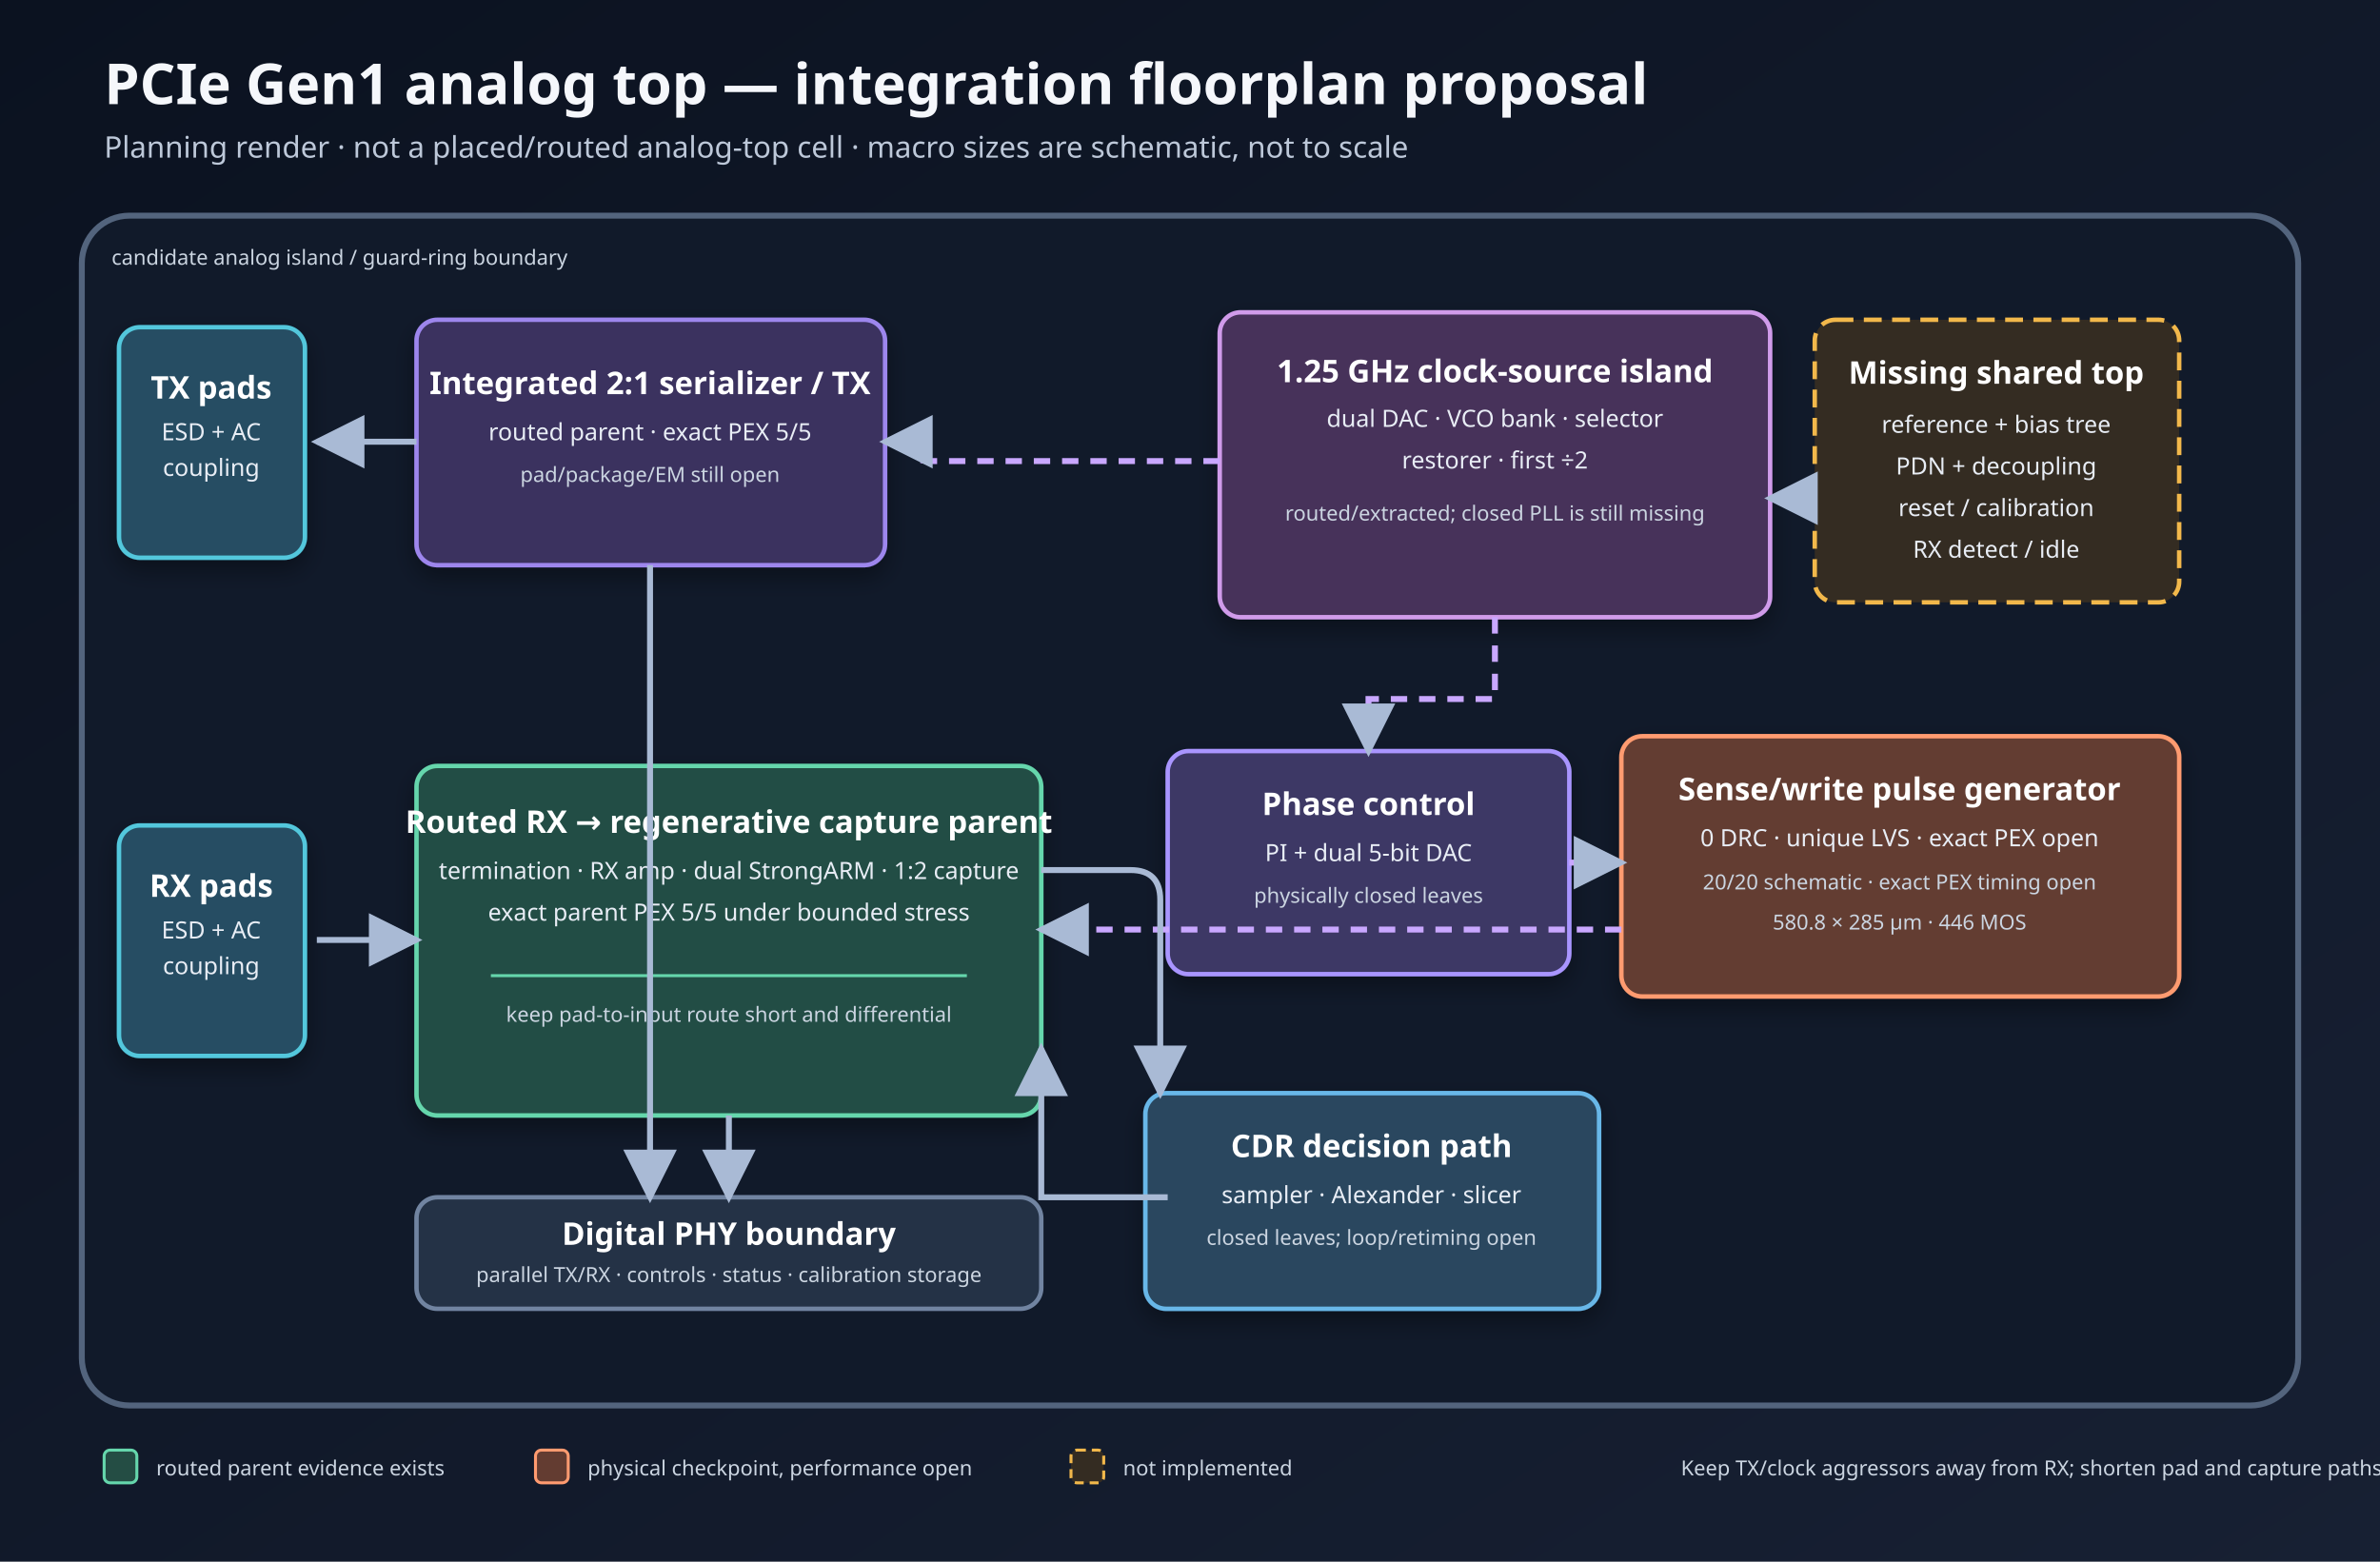
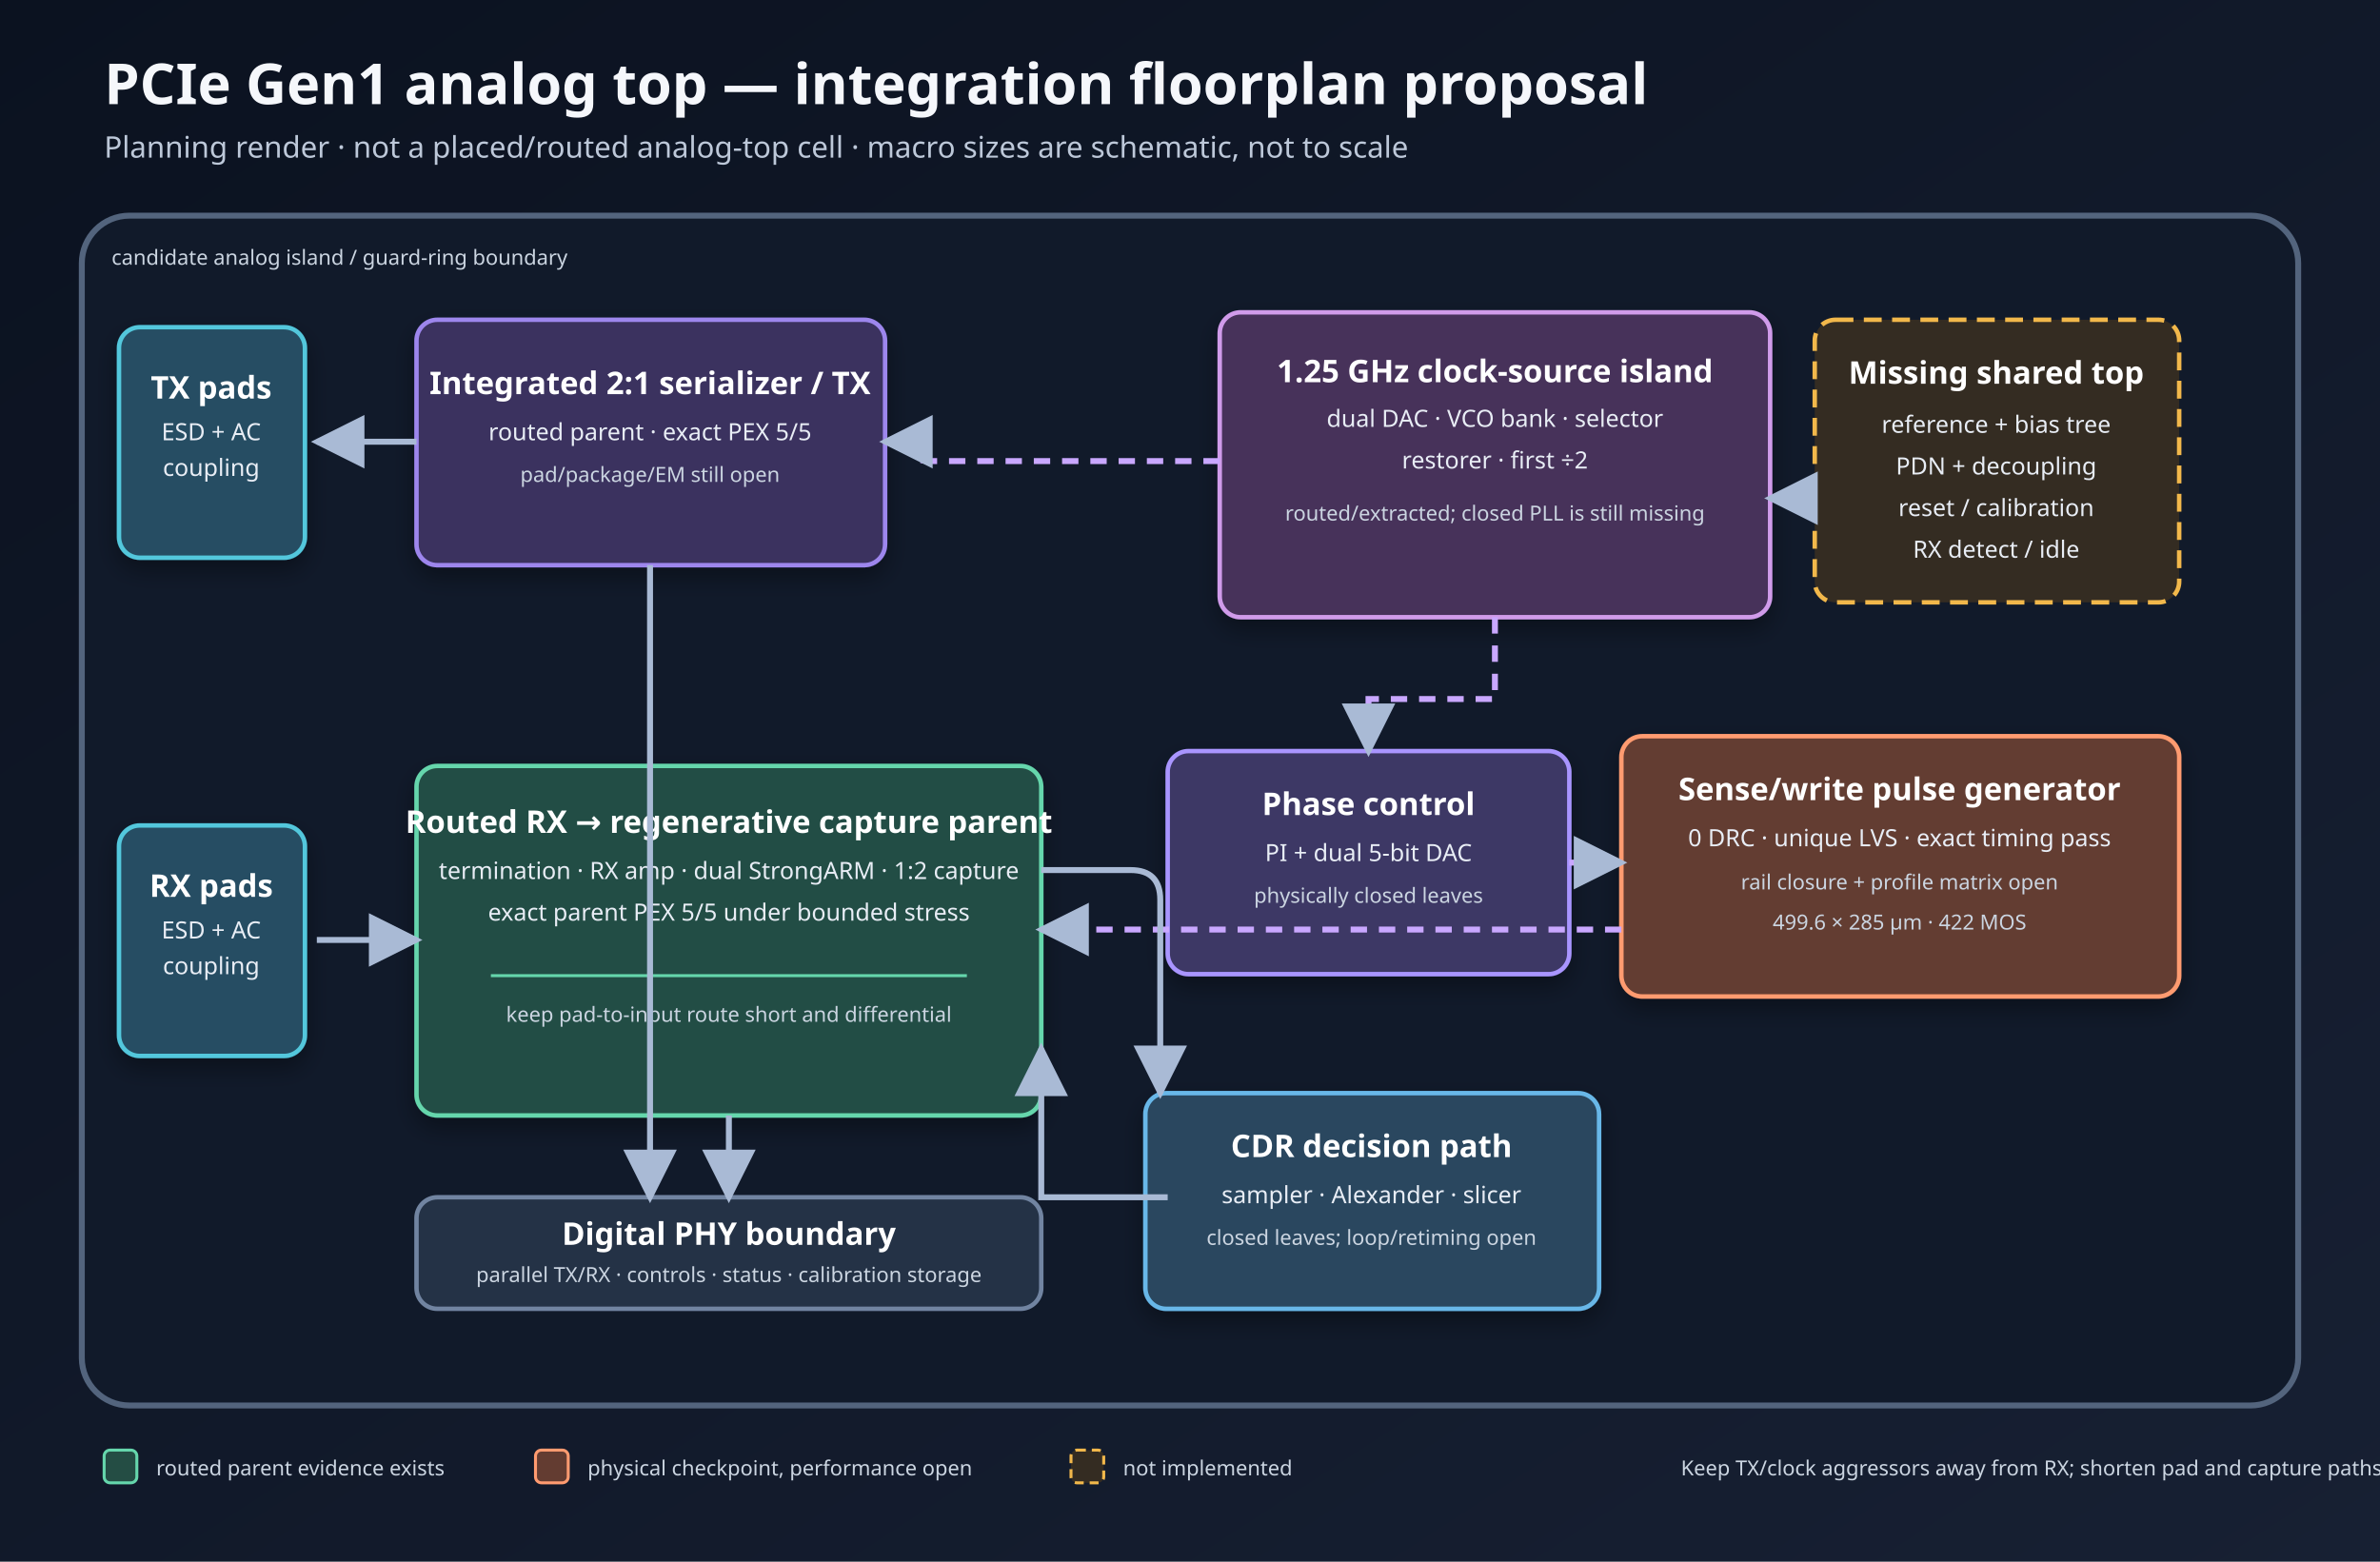
<svg xmlns="http://www.w3.org/2000/svg" width="1600" height="1050" viewBox="0 0 1600 1050">
  <defs>
    <linearGradient id="bg" x1="0" y1="0" x2="1" y2="1">
      <stop offset="0" stop-color="#0b1220" />
      <stop offset="1" stop-color="#172033" />
    </linearGradient>
    <filter id="shadow" x="-20%" y="-20%" width="140%" height="140%">
      <feDropShadow dx="0" dy="7" stdDeviation="8" flood-color="#000" flood-opacity=".35" />
    </filter>
    <marker id="arrow" markerWidth="9" markerHeight="9" refX="8" refY="4.5" orient="auto">
      <path d="M0 0L9 4.5L0 9Z" fill="#a9bad5" />
    </marker>
    <style>
      .title{font:700 38px system-ui,sans-serif;fill:#f5f7fb}.sub{font:20px system-ui,sans-serif;fill:#bdc8d9}.label{font:700 21px system-ui,sans-serif;fill:#fff}.small{font:16px system-ui,sans-serif;fill:#e8edf5}.tiny{font:14px system-ui,sans-serif;fill:#cbd5e1}.box{stroke-width:3;rx:14;filter:url(#shadow)}.route{fill:none;stroke:#a9bad5;stroke-width:4;marker-end:url(#arrow)}.clock{fill:none;stroke:#c9a7ff;stroke-width:4;stroke-dasharray:11 8;marker-end:url(#arrow)}.missing{fill:#342c22;stroke:#f2b84b;stroke-width:3;stroke-dasharray:12 7;rx:14}
    </style>
  </defs>
  <rect width="1600" height="1050" fill="url(#bg)" />
  <text x="70" y="70" class="title">PCIe Gen1 analog top — integration floorplan proposal</text>
  <text x="70" y="106" class="sub">Planning render · not a placed/routed analog-top cell · macro sizes are schematic, not to scale</text>
  <rect x="55" y="145" width="1490" height="800" rx="32" fill="#111a2a" stroke="#53647d" stroke-width="4" />
  <text x="75" y="178" class="tiny">candidate analog island / guard-ring boundary</text>
  <rect x="80" y="220" width="125" height="155" class="box" fill="#264e63" stroke="#52c7dc" />
  <text x="142" y="268" text-anchor="middle" class="label">TX pads</text>
  <text x="142" y="296" text-anchor="middle" class="small">ESD + AC</text>
  <text x="142" y="320" text-anchor="middle" class="small">coupling</text>
  <rect x="80" y="555" width="125" height="155" class="box" fill="#264e63" stroke="#52c7dc" />
  <text x="142" y="603" text-anchor="middle" class="label">RX pads</text>
  <text x="142" y="631" text-anchor="middle" class="small">ESD + AC</text>
  <text x="142" y="655" text-anchor="middle" class="small">coupling</text>
  <rect x="280" y="215" width="315" height="165" class="box" fill="#3a315f" stroke="#9d86ed" />
  <text x="437" y="265" text-anchor="middle" class="label">Integrated 2:1 serializer / TX</text>
  <text x="437" y="296" text-anchor="middle" class="small">routed parent · exact PEX 5/5</text>
  <text x="437" y="324" text-anchor="middle" class="tiny">pad/package/EM still open</text>
  <path d="M280 297H213" class="route" />
  <rect x="280" y="515" width="420" height="235" class="box" fill="#244d44" stroke="#65d6ac" />
  <text x="490" y="560" text-anchor="middle" class="label">Routed RX → regenerative capture parent</text>
  <text x="490" y="591" text-anchor="middle" class="small">termination · RX amp · dual StrongARM · 1:2 capture</text>
  <text x="490" y="619" text-anchor="middle" class="small">exact parent PEX 5/5 under bounded stress</text>
  <line x1="330" y1="656" x2="650" y2="656" stroke="#65d6ac" stroke-width="2" />
  <text x="490" y="687" text-anchor="middle" class="tiny">keep pad-to-input route short and differential</text>
  <path d="M213 632H280" class="route" />
  <rect x="820" y="210" width="370" height="205" class="box" fill="#46305a" stroke="#d09bea" />
  <text x="1005" y="257" text-anchor="middle" class="label">1.25 GHz clock-source island</text>
  <text x="1005" y="287" text-anchor="middle" class="small">dual DAC · VCO bank · selector</text>
  <text x="1005" y="315" text-anchor="middle" class="small">restorer · first ÷2</text>
  <text x="1005" y="350" text-anchor="middle" class="tiny">routed/extracted; closed PLL is still missing</text>
  <rect x="785" y="505" width="270" height="150" class="box" fill="#3d3765" stroke="#a995ff" />
  <text x="920" y="548" text-anchor="middle" class="label">Phase control</text>
  <text x="920" y="579" text-anchor="middle" class="small">PI + dual 5-bit DAC</text>
  <text x="920" y="607" text-anchor="middle" class="tiny">physically closed leaves</text>
  <rect x="1090" y="495" width="375" height="175" class="box" fill="#633c31" stroke="#ff9b70" />
  <text x="1277" y="538" text-anchor="middle" class="label">Sense/write pulse generator</text>
-   <text x="1277" y="569" text-anchor="middle" class="small">0 DRC · unique LVS · exact PEX open</text>
-   <text x="1277" y="598" text-anchor="middle" class="tiny">20/20 schematic · exact PEX timing open</text>
-   <text x="1277" y="625" text-anchor="middle" class="tiny">580.8 × 285 µm · 446 MOS</text>
+   <text x="1277" y="569" text-anchor="middle" class="small">0 DRC · unique LVS · exact timing pass</text>
+   <text x="1277" y="598" text-anchor="middle" class="tiny">rail closure + profile matrix open</text>
+   <text x="1277" y="625" text-anchor="middle" class="tiny">499.6 × 285 µm · 422 MOS</text>
  <rect x="770" y="735" width="305" height="145" class="box" fill="#29465e" stroke="#67b7e8" />
  <text x="922" y="778" text-anchor="middle" class="label">CDR decision path</text>
  <text x="922" y="809" text-anchor="middle" class="small">sampler · Alexander · slicer</text>
  <text x="922" y="837" text-anchor="middle" class="tiny">closed leaves; loop/retiming open</text>
  <rect x="1220" y="215" width="245" height="190" class="missing" />
  <text x="1342" y="258" text-anchor="middle" class="label">Missing shared top</text>
  <text x="1342" y="291" text-anchor="middle" class="small">reference + bias tree</text>
  <text x="1342" y="319" text-anchor="middle" class="small">PDN + decoupling</text>
  <text x="1342" y="347" text-anchor="middle" class="small">reset / calibration</text>
  <text x="1342" y="375" text-anchor="middle" class="small">RX detect / idle</text>
  <path d="M820 310H625Q610 310 610 297H595" class="clock" />
  <path d="M1005 415V470H920V505" class="clock" />
  <path d="M1055 580H1090" class="clock" />
  <path d="M1090 625H700" class="clock" />
  <path d="M785 805H700V705" class="route" />
  <path d="M700 585H760Q780 585 780 605V735" class="route" />
  <path d="M1220 335H1190" class="route" />
  <rect x="280" y="805" width="420" height="75" rx="14" fill="#243246" stroke="#7184a1" stroke-width="3" />
  <text x="490" y="837" text-anchor="middle" class="label">Digital PHY boundary</text>
  <text x="490" y="862" text-anchor="middle" class="tiny">parallel TX/RX · controls · status · calibration storage</text>
  <path d="M490 750V805" class="route" />
  <path d="M437 380V805" class="route" />
  <rect x="70" y="975" width="22" height="22" rx="4" fill="#244d44" stroke="#65d6ac" stroke-width="2" />
  <text x="105" y="992" class="tiny">routed parent evidence exists</text>
  <rect x="360" y="975" width="22" height="22" rx="4" fill="#633c31" stroke="#ff9b70" stroke-width="2" />
  <text x="395" y="992" class="tiny">physical checkpoint, performance open</text>
  <rect x="720" y="975" width="22" height="22" rx="4" fill="#342c22" stroke="#f2b84b" stroke-width="2" stroke-dasharray="6 4" />
  <text x="755" y="992" class="tiny">not implemented</text>
  <text x="1130" y="992" class="tiny">Keep TX/clock aggressors away from RX; shorten pad and capture paths</text>
</svg>
